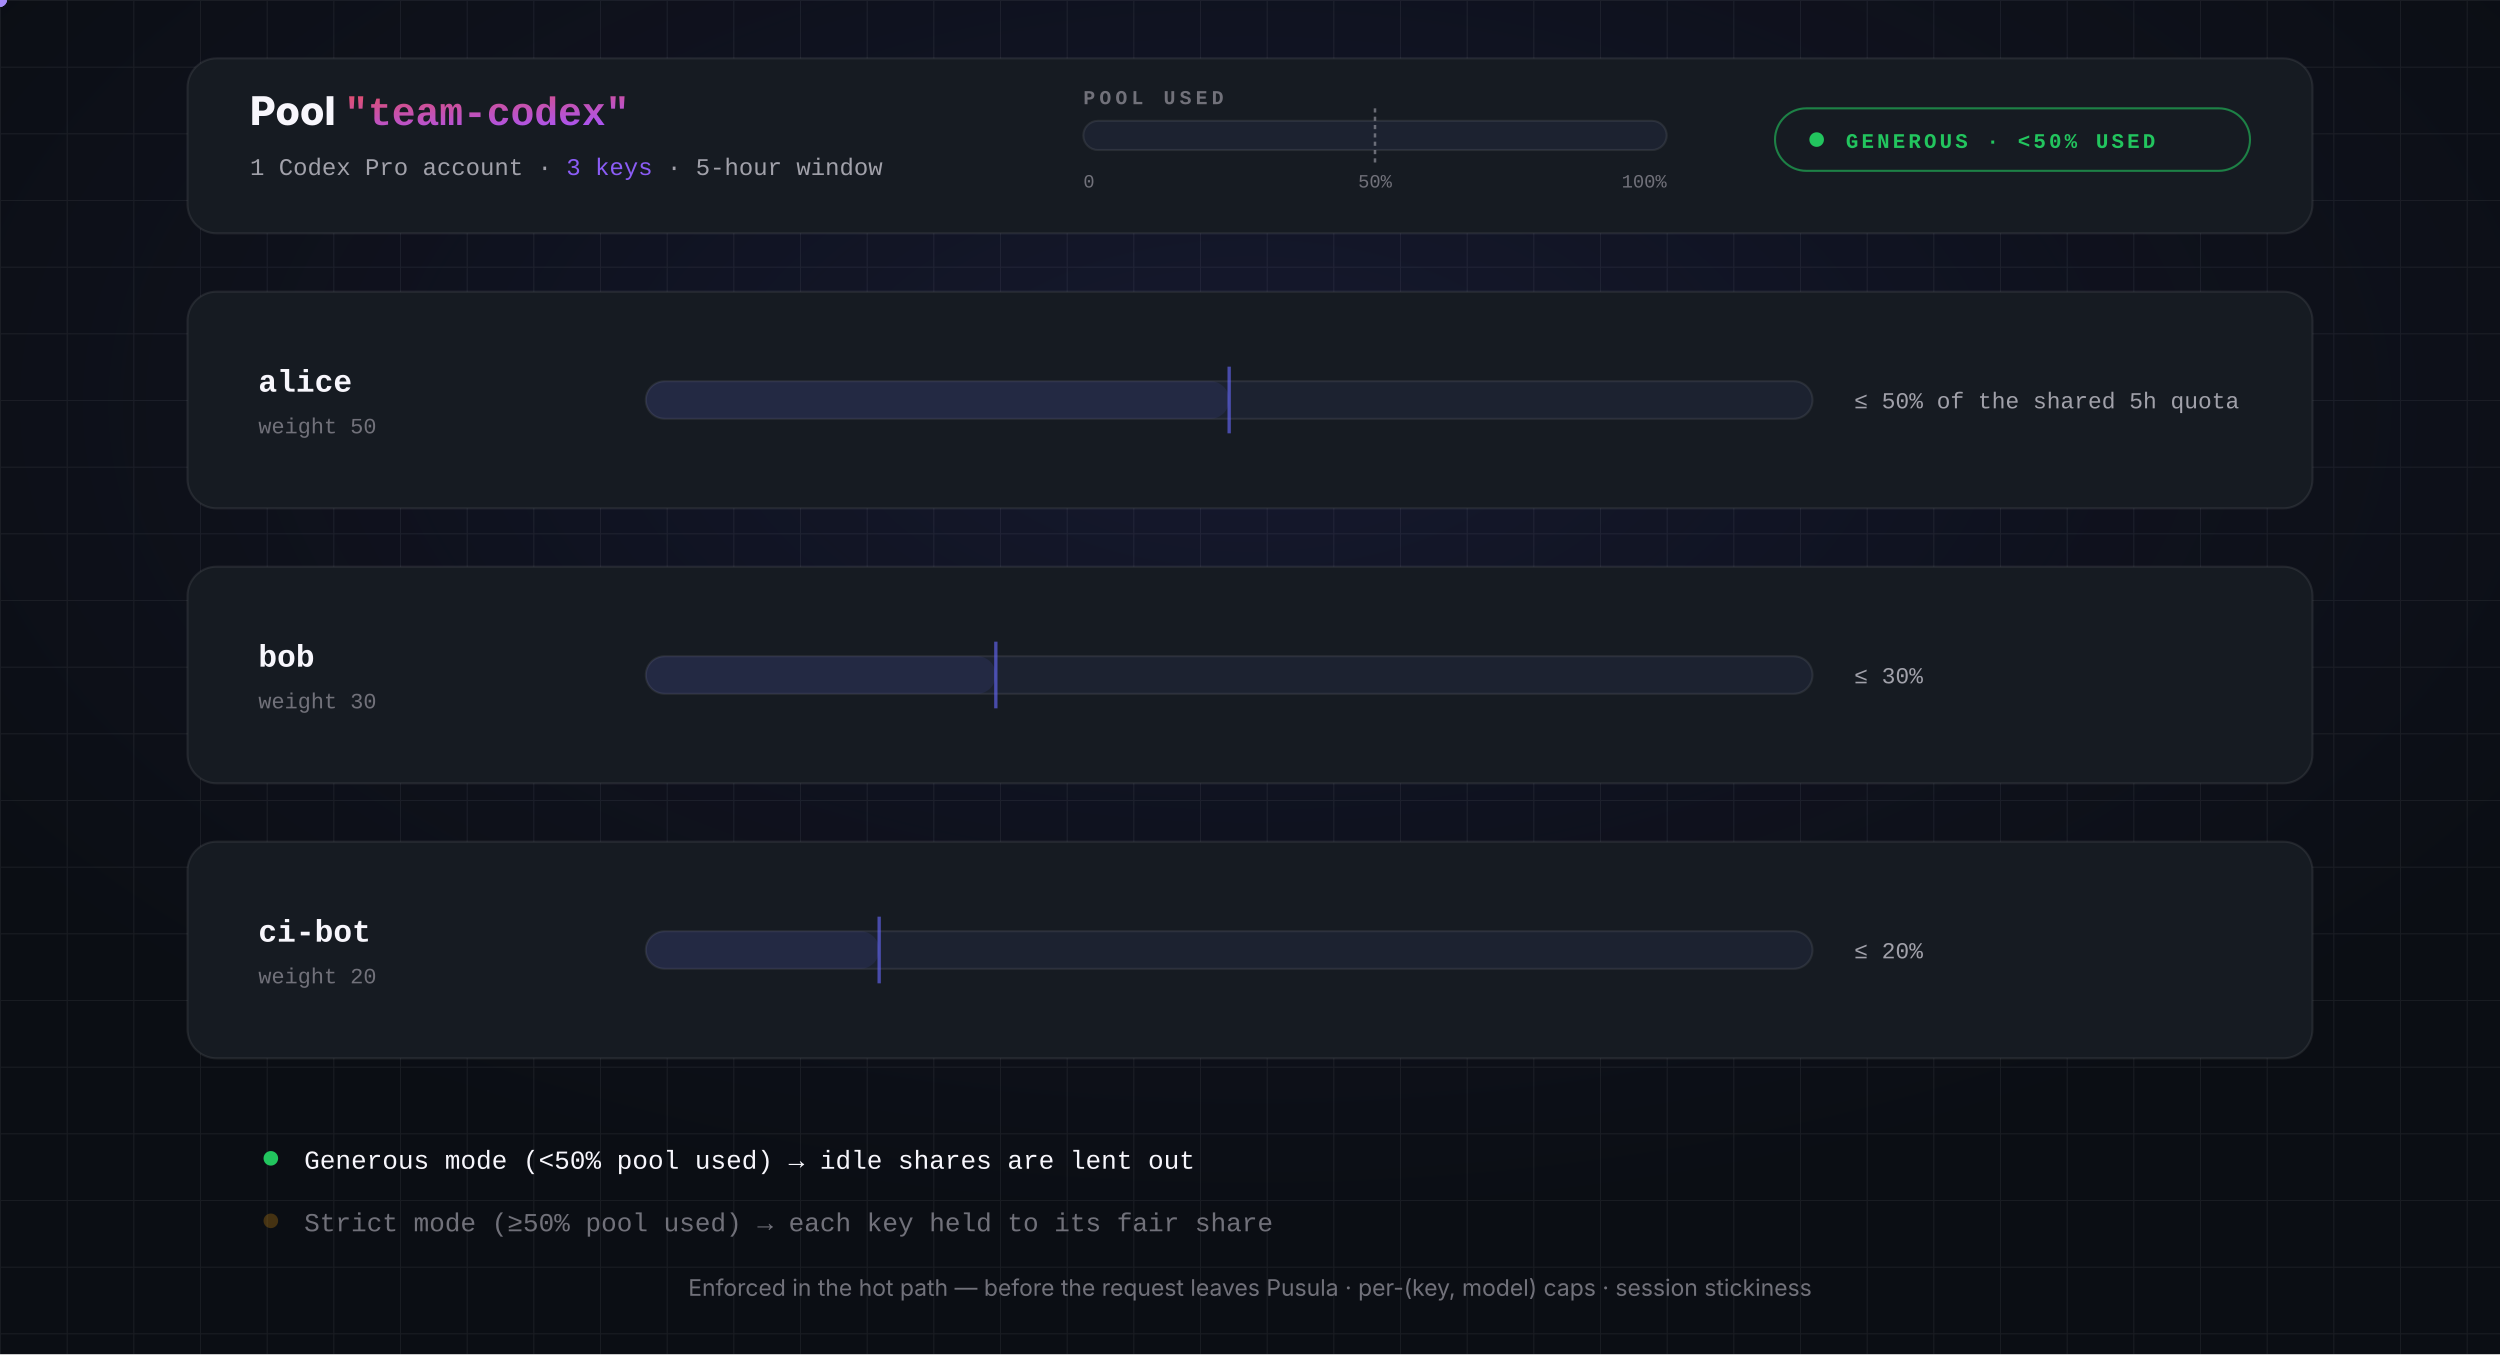
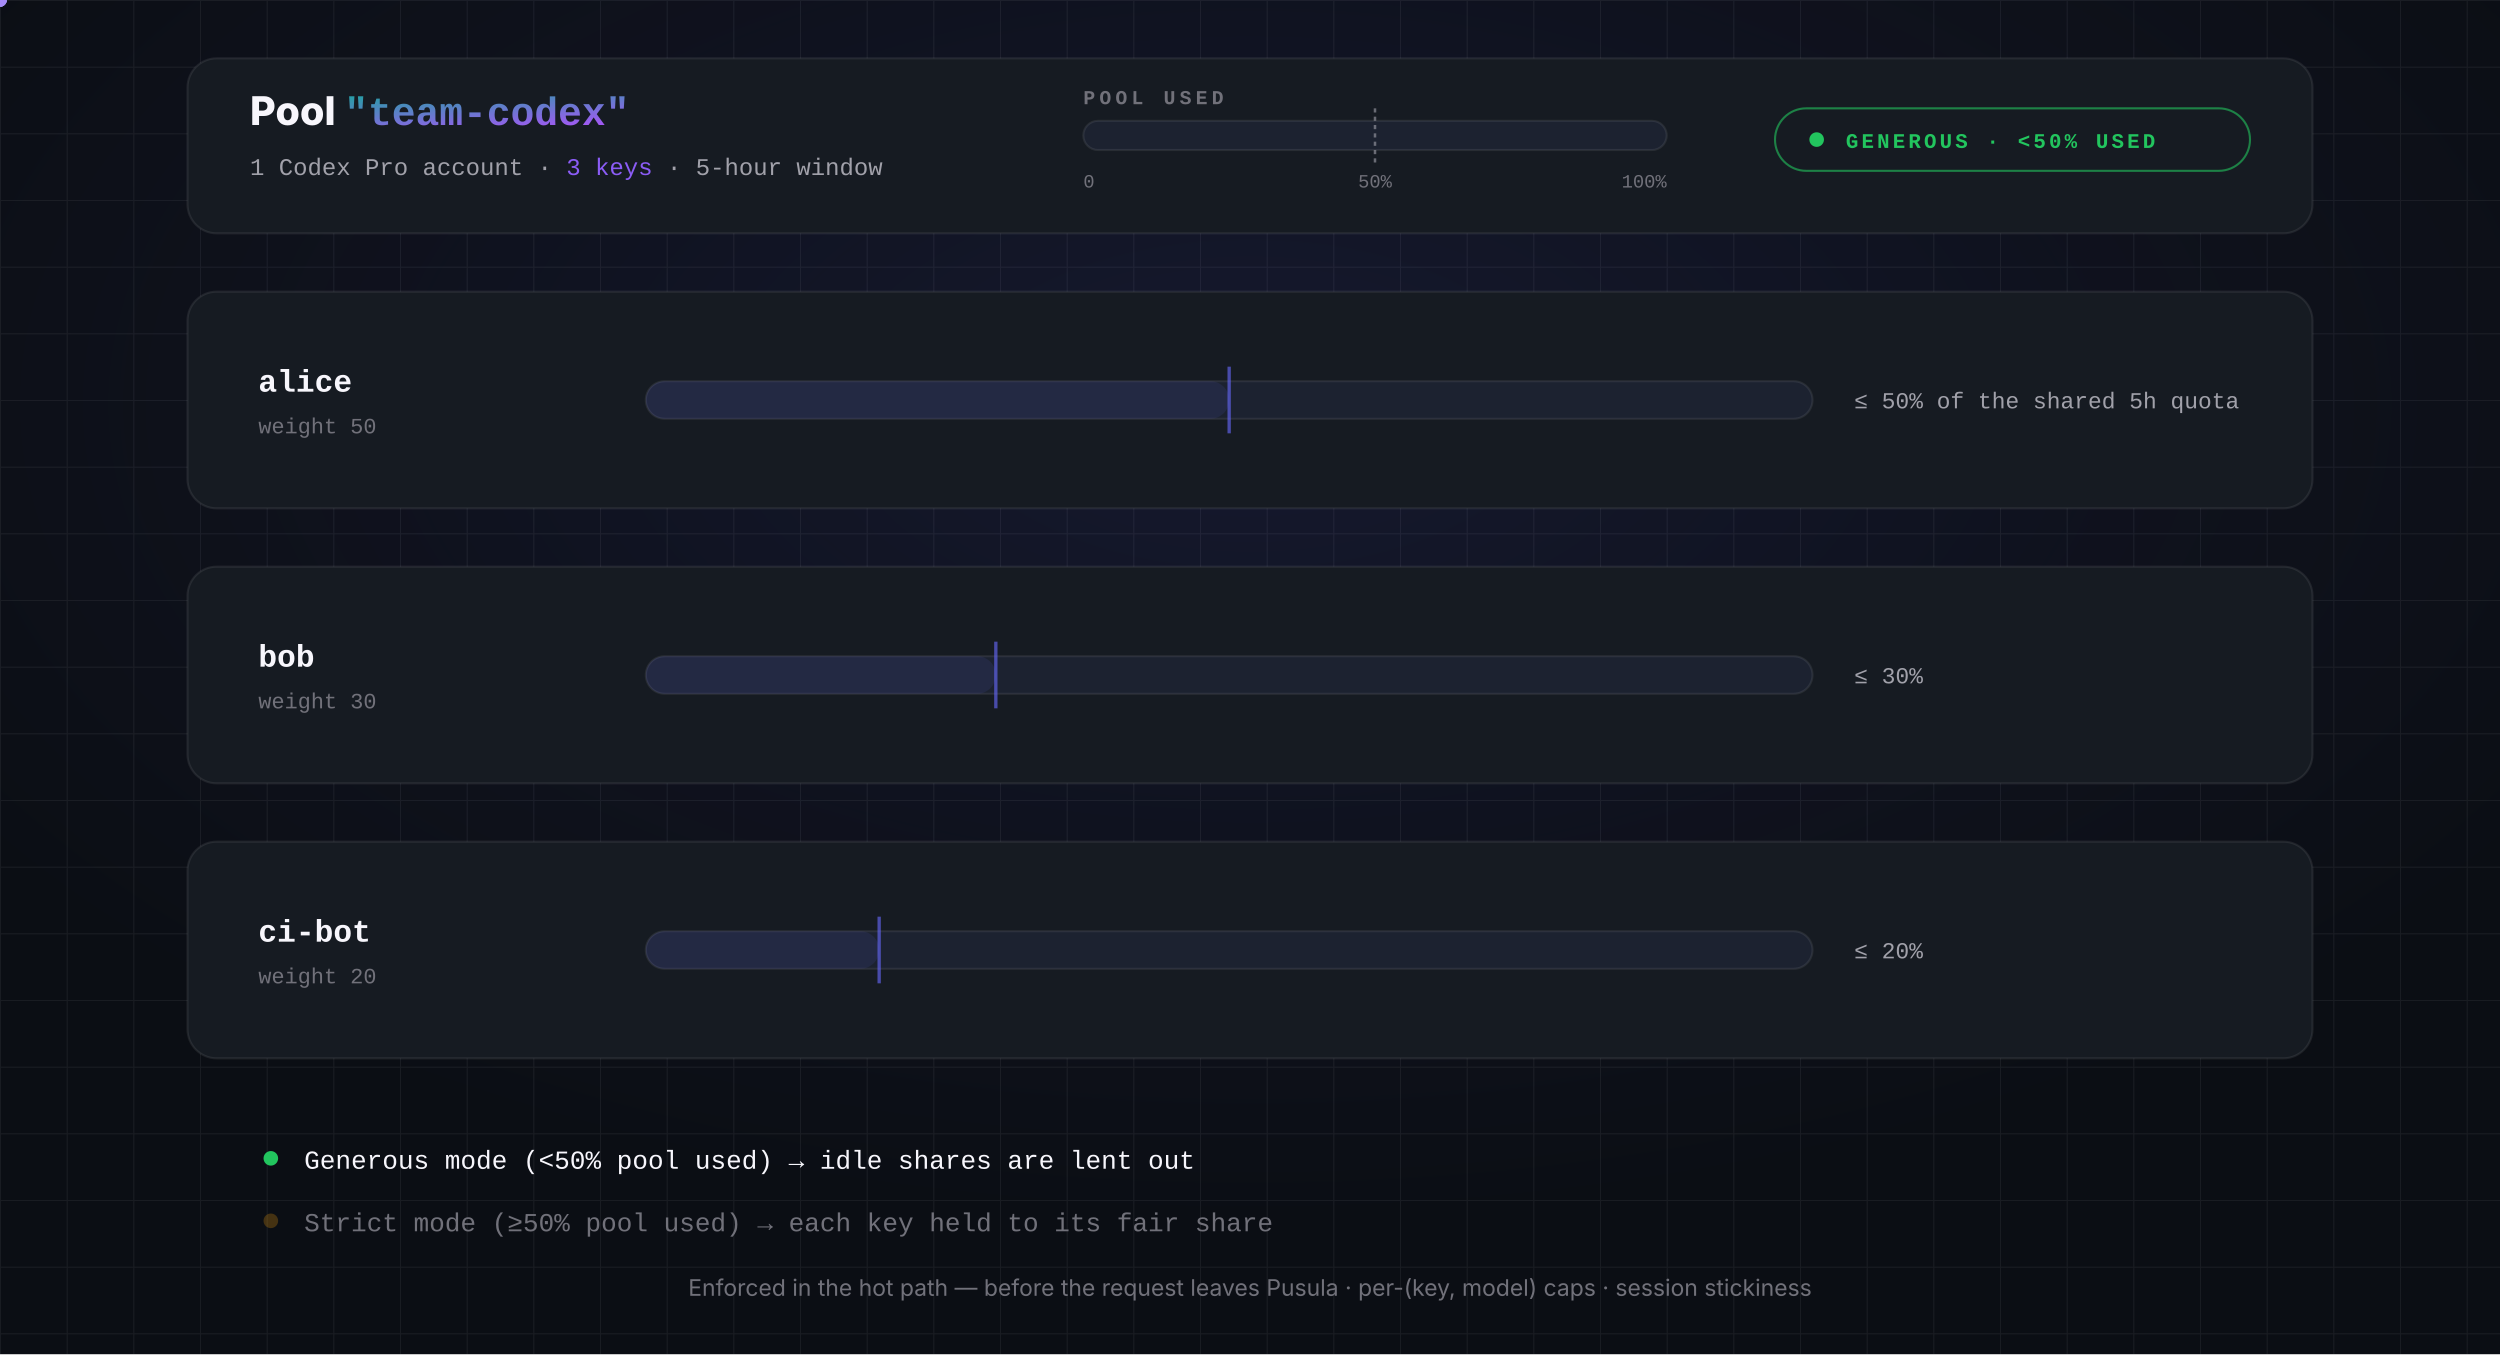
<svg xmlns="http://www.w3.org/2000/svg" viewBox="0 0 1200 650" role="img" aria-label="Pusula key pool 'team-codex': one Codex Pro account shared by 3 keys over a 5-hour window. alice weight 50, bob weight 30, ci-bot weight 20. In generous mode (under 50% pool used) idle shares are lent out; once the pool crosses 50% strict mode holds each key to its fair share.">
  <defs>
    <radialGradient id="bgGlowP" cx="50%" cy="30%" r="60%">
      <stop offset="0%" stop-color="#6366f1" stop-opacity="0.12" />
      <stop offset="60%" stop-color="#6366f1" stop-opacity="0.04" />
      <stop offset="100%" stop-color="#6366f1" stop-opacity="0" />
    </radialGradient>
    <linearGradient id="gradBrandP" x1="0" y1="0" x2="1" y2="1">
-       <stop offset="0%" stop-color="#e54d5e" />
+       <stop offset="0%" stop-color="#14a89a" />
      <stop offset="100%" stop-color="#a855f7" />
    </linearGradient>
    <pattern id="gridPaperP" width="32" height="32" patternUnits="userSpaceOnUse">
      <path d="M 32 0 L 0 0 0 32" fill="none" stroke="#ffffff" stroke-opacity="0.06" stroke-width="1" />
    </pattern>
    <path id="pReqA" d="M 236,192 L 352,192" />
    <path id="pReqB" d="M 236,324 L 352,324" />
    <path id="pReqC" d="M 236,456 L 352,456" />
    <path id="pRejC" d="M 236,456 L 414,456" />
    <path id="pLend" d="M 430,324 C 430,392 446,390 446,440" />
  </defs>
  <rect width="1200" height="650" fill="#0b0e14" />
  <rect width="1200" height="650" fill="url(#gridPaperP)" />
  <rect width="1200" height="650" fill="url(#bgGlowP)" />
  <rect x="90" y="28" width="1020" height="84" rx="14" fill="#161b22" stroke="#ffffff" stroke-opacity="0.08" stroke-width="1" />
  <text x="120" y="60" font-family="Inter, 'Segoe UI', Arial, Helvetica, system-ui, sans-serif" font-size="19" font-weight="800" fill="#F7F6FC">Pool <tspan font-family="Consolas, 'Courier New', monospace" fill="url(#gradBrandP)">"team-codex"</tspan>
  </text>
  <text x="120" y="84" font-family="Consolas, 'Courier New', monospace" font-size="11.5" fill="#a1a1aa">1 Codex Pro account · <tspan fill="#8b5cf6">3 keys</tspan> · 5-hour window</text>
  <text x="520" y="50" font-family="Consolas, 'Courier New', monospace" font-size="9.5" letter-spacing="2" font-weight="700" fill="#71717a">POOL USED</text>
  <rect x="520" y="58" width="280" height="14" rx="7" fill="#1c2230" stroke="#ffffff" stroke-opacity="0.08" stroke-width="1" />
  <rect x="521" y="59" height="12" rx="6" width="0" fill="#22c55e">
    <animate attributeName="width" values="0;92;129;176;190;190;0" keyTimes="0;0.25;0.50;0.59;0.80;0.965;1" dur="16s" repeatCount="indefinite" />
    <animate attributeName="fill" values="#22c55e;#22c55e;#f59e0b;#f59e0b" keyTimes="0;0.52;0.55;1" dur="16s" repeatCount="indefinite" />
  </rect>
  <line x1="660" y1="52" x2="660" y2="78" stroke="#a1a1aa" stroke-width="1.2" stroke-dasharray="2 2" stroke-opacity="0.6">
    <animate attributeName="stroke" values="#a1a1aa;#a1a1aa;#f59e0b;#f59e0b;#a1a1aa;#a1a1aa" keyTimes="0;0.52;0.53;0.60;0.63;1" dur="16s" repeatCount="indefinite" />
    <animate attributeName="stroke-opacity" values="0.6;0.6;1;1;0.6;0.6" keyTimes="0;0.52;0.53;0.60;0.63;1" dur="16s" repeatCount="indefinite" />
  </line>
  <text x="660" y="90" text-anchor="middle" font-family="Consolas, 'Courier New', monospace" font-size="9" fill="#71717a">50%</text>
  <text x="520" y="90" font-family="Consolas, 'Courier New', monospace" font-size="9" fill="#71717a">0</text>
  <text x="800" y="90" text-anchor="end" font-family="Consolas, 'Courier New', monospace" font-size="9" fill="#71717a">100%</text>
  <g>
    <animate attributeName="opacity" values="1;1;0;0" keyTimes="0;0.52;0.545;1" dur="16s" repeatCount="indefinite" />
    <rect x="852" y="52" width="228" height="30" rx="15" fill="#161b22" stroke="#22c55e" stroke-width="1" stroke-opacity="0.6" />
    <circle cx="872" cy="67" r="3.5" fill="#22c55e">
      <animate attributeName="opacity" values="1;0.35;1" dur="1.6s" repeatCount="indefinite" />
    </circle>
    <text x="886" y="71" font-family="Consolas, 'Courier New', monospace" font-size="10" letter-spacing="1.5" font-weight="700" fill="#22c55e">GENEROUS · &lt;50% USED</text>
  </g>
  <g opacity="0">
    <animate attributeName="opacity" values="0;0;1;1" keyTimes="0;0.53;0.555;1" dur="16s" repeatCount="indefinite" />
    <rect x="852" y="52" width="228" height="30" rx="15" fill="#161b22" stroke="#f59e0b" stroke-width="1" stroke-opacity="0.7" />
    <circle cx="872" cy="67" r="3.5" fill="#f59e0b">
      <animate attributeName="opacity" values="1;0.35;1" dur="1s" repeatCount="indefinite" />
    </circle>
    <text x="886" y="71" font-family="Consolas, 'Courier New', monospace" font-size="10" letter-spacing="1.5" font-weight="700" fill="#f59e0b">STRICT · ≥50% USED</text>
  </g>
  <rect x="90" y="140" width="1020" height="104" rx="14" fill="#161b22" stroke="#ffffff" stroke-opacity="0.08" stroke-width="1" />
  <rect x="90" y="272" width="1020" height="104" rx="14" fill="#161b22" stroke="#ffffff" stroke-opacity="0.08" stroke-width="1" />
  <rect x="90" y="404" width="1020" height="104" rx="14" fill="#161b22" stroke="#ffffff" stroke-opacity="0.08" stroke-width="1" />
  <text x="124" y="188" font-family="Consolas, 'Courier New', monospace" font-size="15" font-weight="700" fill="#F7F6FC">alice</text>
  <text x="124" y="208" font-family="Consolas, 'Courier New', monospace" font-size="10.5" fill="#71717a">weight 50</text>
  <text x="124" y="320" font-family="Consolas, 'Courier New', monospace" font-size="15" font-weight="700" fill="#F7F6FC">bob</text>
  <text x="124" y="340" font-family="Consolas, 'Courier New', monospace" font-size="10.5" fill="#71717a">weight 30</text>
  <text x="124" y="452" font-family="Consolas, 'Courier New', monospace" font-size="15" font-weight="700" fill="#F7F6FC">ci-bot</text>
  <text x="124" y="472" font-family="Consolas, 'Courier New', monospace" font-size="10.5" fill="#71717a">weight 20</text>
  <rect x="310" y="183" width="560" height="18" rx="9" fill="#1c2230" stroke="#ffffff" stroke-opacity="0.08" stroke-width="1" />
  <rect x="310" y="315" width="560" height="18" rx="9" fill="#1c2230" stroke="#ffffff" stroke-opacity="0.08" stroke-width="1" />
  <rect x="310" y="447" width="560" height="18" rx="9" fill="#1c2230" stroke="#ffffff" stroke-opacity="0.08" stroke-width="1" />
  <rect x="310" y="183" width="280" height="18" rx="9" fill="#6366f1" opacity="0.10" />
  <rect x="310" y="315" width="168" height="18" rx="9" fill="#6366f1" opacity="0.10" />
  <rect x="310" y="447" width="112" height="18" rx="9" fill="#6366f1" opacity="0.10" />
  <g stroke-width="1.6">
    <line x1="590" y1="176" x2="590" y2="208" stroke="#6366f1" stroke-opacity="0.65">
      <animate attributeName="stroke" values="#6366f1;#6366f1;#f59e0b;#f59e0b" keyTimes="0;0.53;0.56;1" dur="16s" repeatCount="indefinite" />
    </line>
    <line x1="478" y1="308" x2="478" y2="340" stroke="#6366f1" stroke-opacity="0.65">
      <animate attributeName="stroke" values="#6366f1;#6366f1;#f59e0b;#f59e0b" keyTimes="0;0.53;0.56;1" dur="16s" repeatCount="indefinite" />
    </line>
    <line x1="422" y1="440" x2="422" y2="472" stroke="#6366f1" stroke-opacity="0.65">
      <animate attributeName="stroke" values="#6366f1;#6366f1;#f59e0b;#f59e0b" keyTimes="0;0.53;0.56;1" dur="16s" repeatCount="indefinite" />
    </line>
  </g>
  <text x="890" y="196" font-family="Consolas, 'Courier New', monospace" font-size="11" fill="#a1a1aa">≤ 50% of the shared 5h quota</text>
  <text x="890" y="328" font-family="Consolas, 'Courier New', monospace" font-size="11" fill="#a1a1aa">≤ 30%</text>
  <text x="890" y="460" font-family="Consolas, 'Courier New', monospace" font-size="11" fill="#a1a1aa">≤ 20%</text>
  <g>
    <animate attributeName="opacity" values="1;1;0;0;1" keyTimes="0;0.94;0.965;0.99;1" dur="16s" repeatCount="indefinite" />
    <rect x="311" y="184" height="16" rx="8" width="0" fill="#8b5cf6">
      <animate attributeName="width" values="0;38;67;67;140;168;168;0" keyTimes="0;0.12;0.25;0.50;0.59;0.80;0.965;1" dur="16s" repeatCount="indefinite" />
    </rect>
    <rect x="311" y="316" height="16" rx="8" width="0" fill="#8b5cf6">
      <animate attributeName="width" values="0;19;34;34;56;56;0" keyTimes="0;0.15;0.25;0.50;0.59;0.965;1" dur="16s" repeatCount="indefinite" />
    </rect>
    <rect x="311" y="448" height="16" rx="8" width="0" fill="#8b5cf6">
      <animate attributeName="width" values="0;56;84;112;112;112;0" keyTimes="0;0.12;0.25;0.36;0.50;0.965;1" dur="16s" repeatCount="indefinite" />
    </rect>
    <rect x="420" y="448" height="16" rx="8" width="0" fill="#22c55e">
      <animate attributeName="width" values="0;0;47;47;47;0" keyTimes="0;0.36;0.47;0.50;0.965;1" dur="16s" repeatCount="indefinite" />
      <animate attributeName="opacity" values="1;1;0.45;0.45" keyTimes="0;0.53;0.56;1" dur="16s" repeatCount="indefinite" />
    </rect>
    <text x="444" y="440" text-anchor="middle" font-family="Consolas, 'Courier New', monospace" font-size="9.5" fill="#22c55e" opacity="0">
      <animate attributeName="opacity" values="0;0;1;1;0.35;0.35;0" keyTimes="0;0.37;0.42;0.52;0.56;0.94;1" dur="16s" repeatCount="indefinite" />lent</text>
    <g fill="#a78bfa">
      <circle r="3.2">
        <animateMotion dur="1.5s" repeatCount="indefinite" begin="0s">
          <mpath href="#pReqA" />
        </animateMotion>
        <animate attributeName="opacity" values="0;1;1;0" dur="1.5s" begin="0s" repeatCount="indefinite" />
      </circle>
      <circle r="3.2">
        <animateMotion dur="1.5s" repeatCount="indefinite" begin="0.75s">
          <mpath href="#pReqA" />
        </animateMotion>
        <animate attributeName="opacity" values="0;1;1;0" dur="1.5s" begin="0.75s" repeatCount="indefinite" />
      </circle>
    </g>
    <g fill="#a78bfa">
      <animate attributeName="opacity" values="1;1;0;0;1;1" keyTimes="0;0.25;0.28;0.50;0.53;1" dur="16s" repeatCount="indefinite" />
      <circle r="3.2">
        <animateMotion dur="2.6s" repeatCount="indefinite" begin="0.4s">
          <mpath href="#pReqB" />
        </animateMotion>
        <animate attributeName="opacity" values="0;1;1;0" dur="2.6s" begin="0.4s" repeatCount="indefinite" />
      </circle>
    </g>
    <text x="240" y="310" font-family="Consolas, 'Courier New', monospace" font-size="9.5" fill="#71717a" opacity="0">
      <animate attributeName="opacity" values="0;0;1;1;0;0" keyTimes="0;0.28;0.32;0.48;0.52;1" dur="16s" repeatCount="indefinite" />idle</text>
    <g fill="#a78bfa">
      <animate attributeName="opacity" values="1;1;0;0" keyTimes="0;0.50;0.53;1" dur="16s" repeatCount="indefinite" />
      <circle r="3.2">
        <animateMotion dur="0.8s" repeatCount="indefinite" begin="0s">
          <mpath href="#pReqC" />
        </animateMotion>
        <animate attributeName="opacity" values="0;1;1;0" dur="0.8s" begin="0s" repeatCount="indefinite" />
      </circle>
      <circle r="3.2">
        <animateMotion dur="0.8s" repeatCount="indefinite" begin="0.4s">
          <mpath href="#pReqC" />
        </animateMotion>
        <animate attributeName="opacity" values="0;1;1;0" dur="0.8s" begin="0.4s" repeatCount="indefinite" />
      </circle>
    </g>
    <g fill="#22c55e">
      <animate attributeName="opacity" values="0;0;1;1;0;0" keyTimes="0;0.36;0.38;0.48;0.50;1" dur="16s" repeatCount="indefinite" />
      <circle r="3">
        <animateMotion dur="1.3s" repeatCount="indefinite">
          <mpath href="#pLend" />
        </animateMotion>
        <animate attributeName="opacity" values="0;1;1;0" dur="1.3s" repeatCount="indefinite" />
      </circle>
    </g>
    <g>
      <animate attributeName="opacity" values="0;0;1;1;0;0" keyTimes="0;0.59;0.61;0.92;0.94;1" dur="16s" repeatCount="indefinite" />
      <circle r="3.2" fill="#a78bfa">
        <animateMotion dur="2.4s" repeatCount="indefinite" keyPoints="0;0.9;1;1" keyTimes="0;0.55;0.7;1" calcMode="linear">
          <mpath href="#pRejC" />
        </animateMotion>
        <animate attributeName="fill" values="#a78bfa;#a78bfa;#ef4444;#ef4444" keyTimes="0;0.6;0.7;1" dur="2.4s" repeatCount="indefinite" />
        <animate attributeName="opacity" values="0;1;1;1;0" keyTimes="0;0.1;0.6;0.82;1" dur="2.4s" repeatCount="indefinite" />
      </circle>
      <text x="422" y="434" text-anchor="middle" font-family="Consolas, 'Courier New', monospace" font-size="12" font-weight="700" fill="#ef4444" opacity="0">
        <animate attributeName="opacity" values="0;0;1;0;0" keyTimes="0;0.68;0.78;0.95;1" dur="2.4s" repeatCount="indefinite" />✕</text>
    </g>
  </g>
  <circle cx="130" cy="556" r="3.5" fill="#22c55e">
    <animate attributeName="opacity" values="1;1;0.25;0.25" keyTimes="0;0.52;0.56;1" dur="16s" repeatCount="indefinite" />
  </circle>
  <text x="146" y="561" font-family="Consolas, 'Courier New', monospace" font-size="12.5" fill="#F7F6FC">
    <animate attributeName="fill" values="#F7F6FC;#F7F6FC;#71717a;#71717a" keyTimes="0;0.52;0.56;1" dur="16s" repeatCount="indefinite" />Generous mode (&lt;50% pool used) → idle shares are lent out</text>
  <circle cx="130" cy="586" r="3.5" fill="#f59e0b" opacity="0.25">
    <animate attributeName="opacity" values="0.25;0.25;1;1" keyTimes="0;0.52;0.56;1" dur="16s" repeatCount="indefinite" />
  </circle>
  <text x="146" y="591" font-family="Consolas, 'Courier New', monospace" font-size="12.5" fill="#71717a">
    <animate attributeName="fill" values="#71717a;#71717a;#F7F6FC;#F7F6FC" keyTimes="0;0.52;0.56;1" dur="16s" repeatCount="indefinite" />Strict mode (≥50% pool used) → each key held to its fair share</text>
  <text x="600" y="622" text-anchor="middle" font-family="Inter, 'Segoe UI', Arial, Helvetica, system-ui, sans-serif" font-size="11" fill="#71717a">Enforced in the hot path — before the request leaves Pusula · per-(key, model) caps · session stickiness</text>
</svg>
